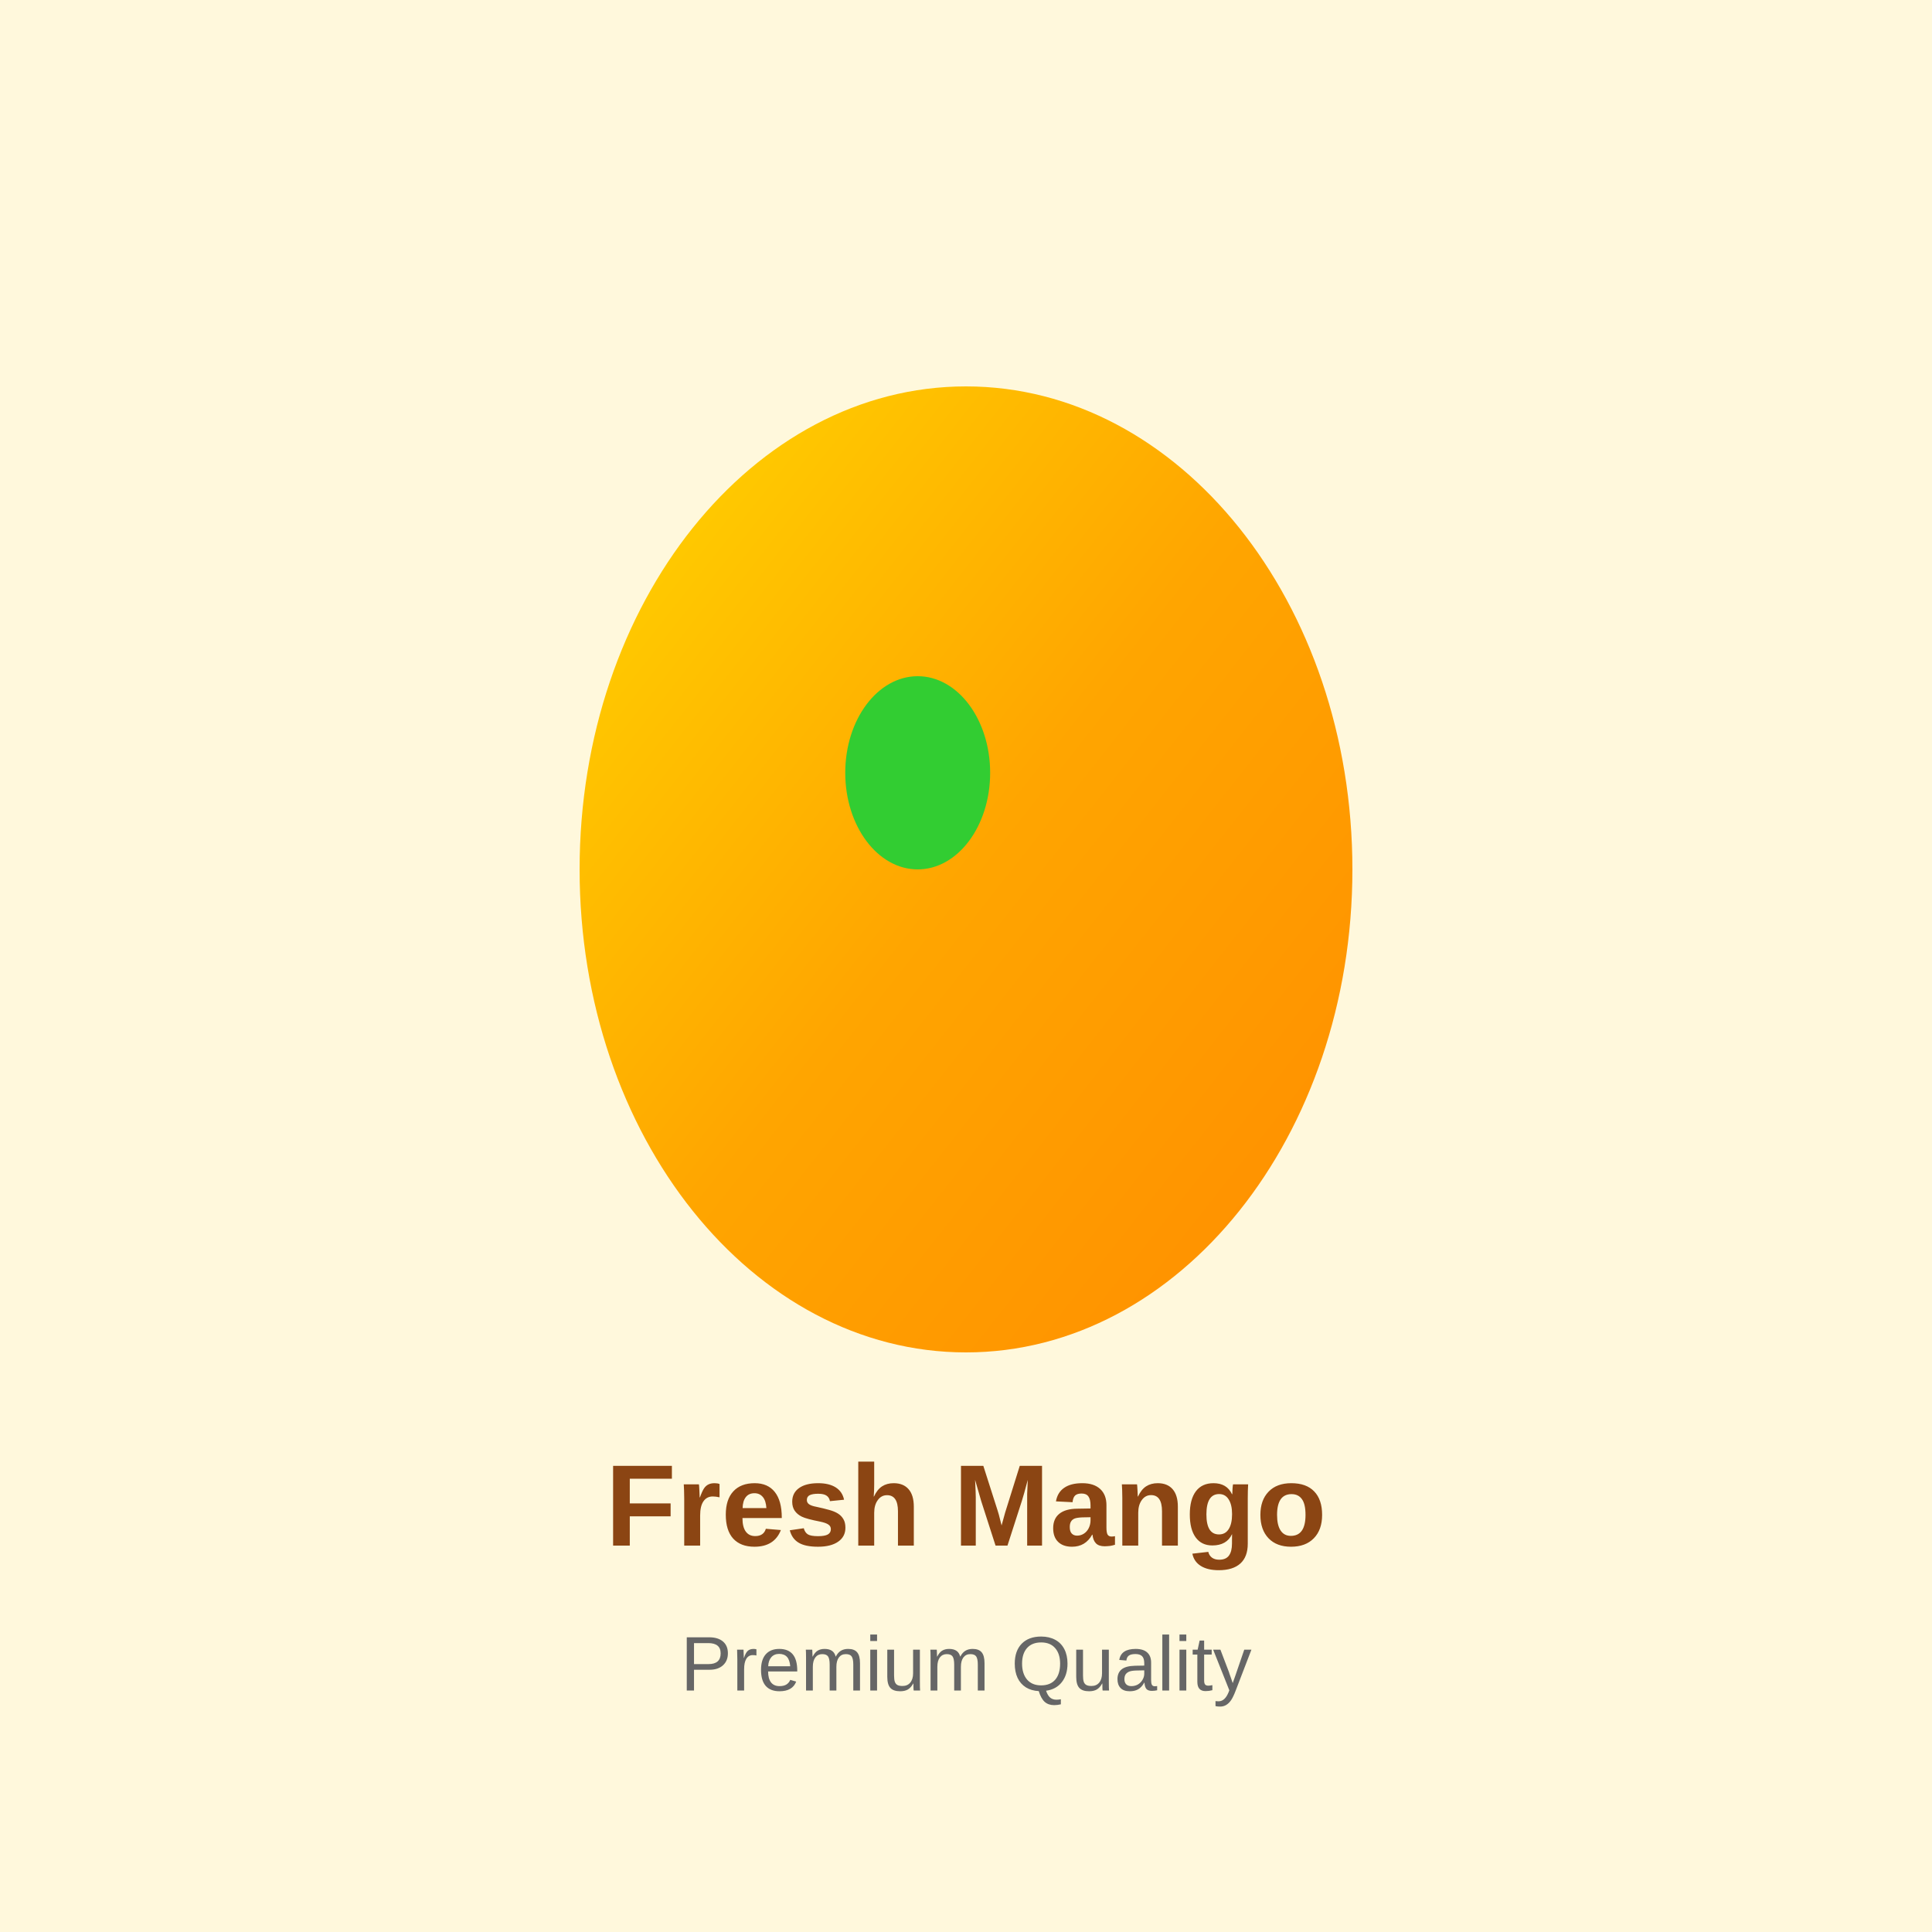
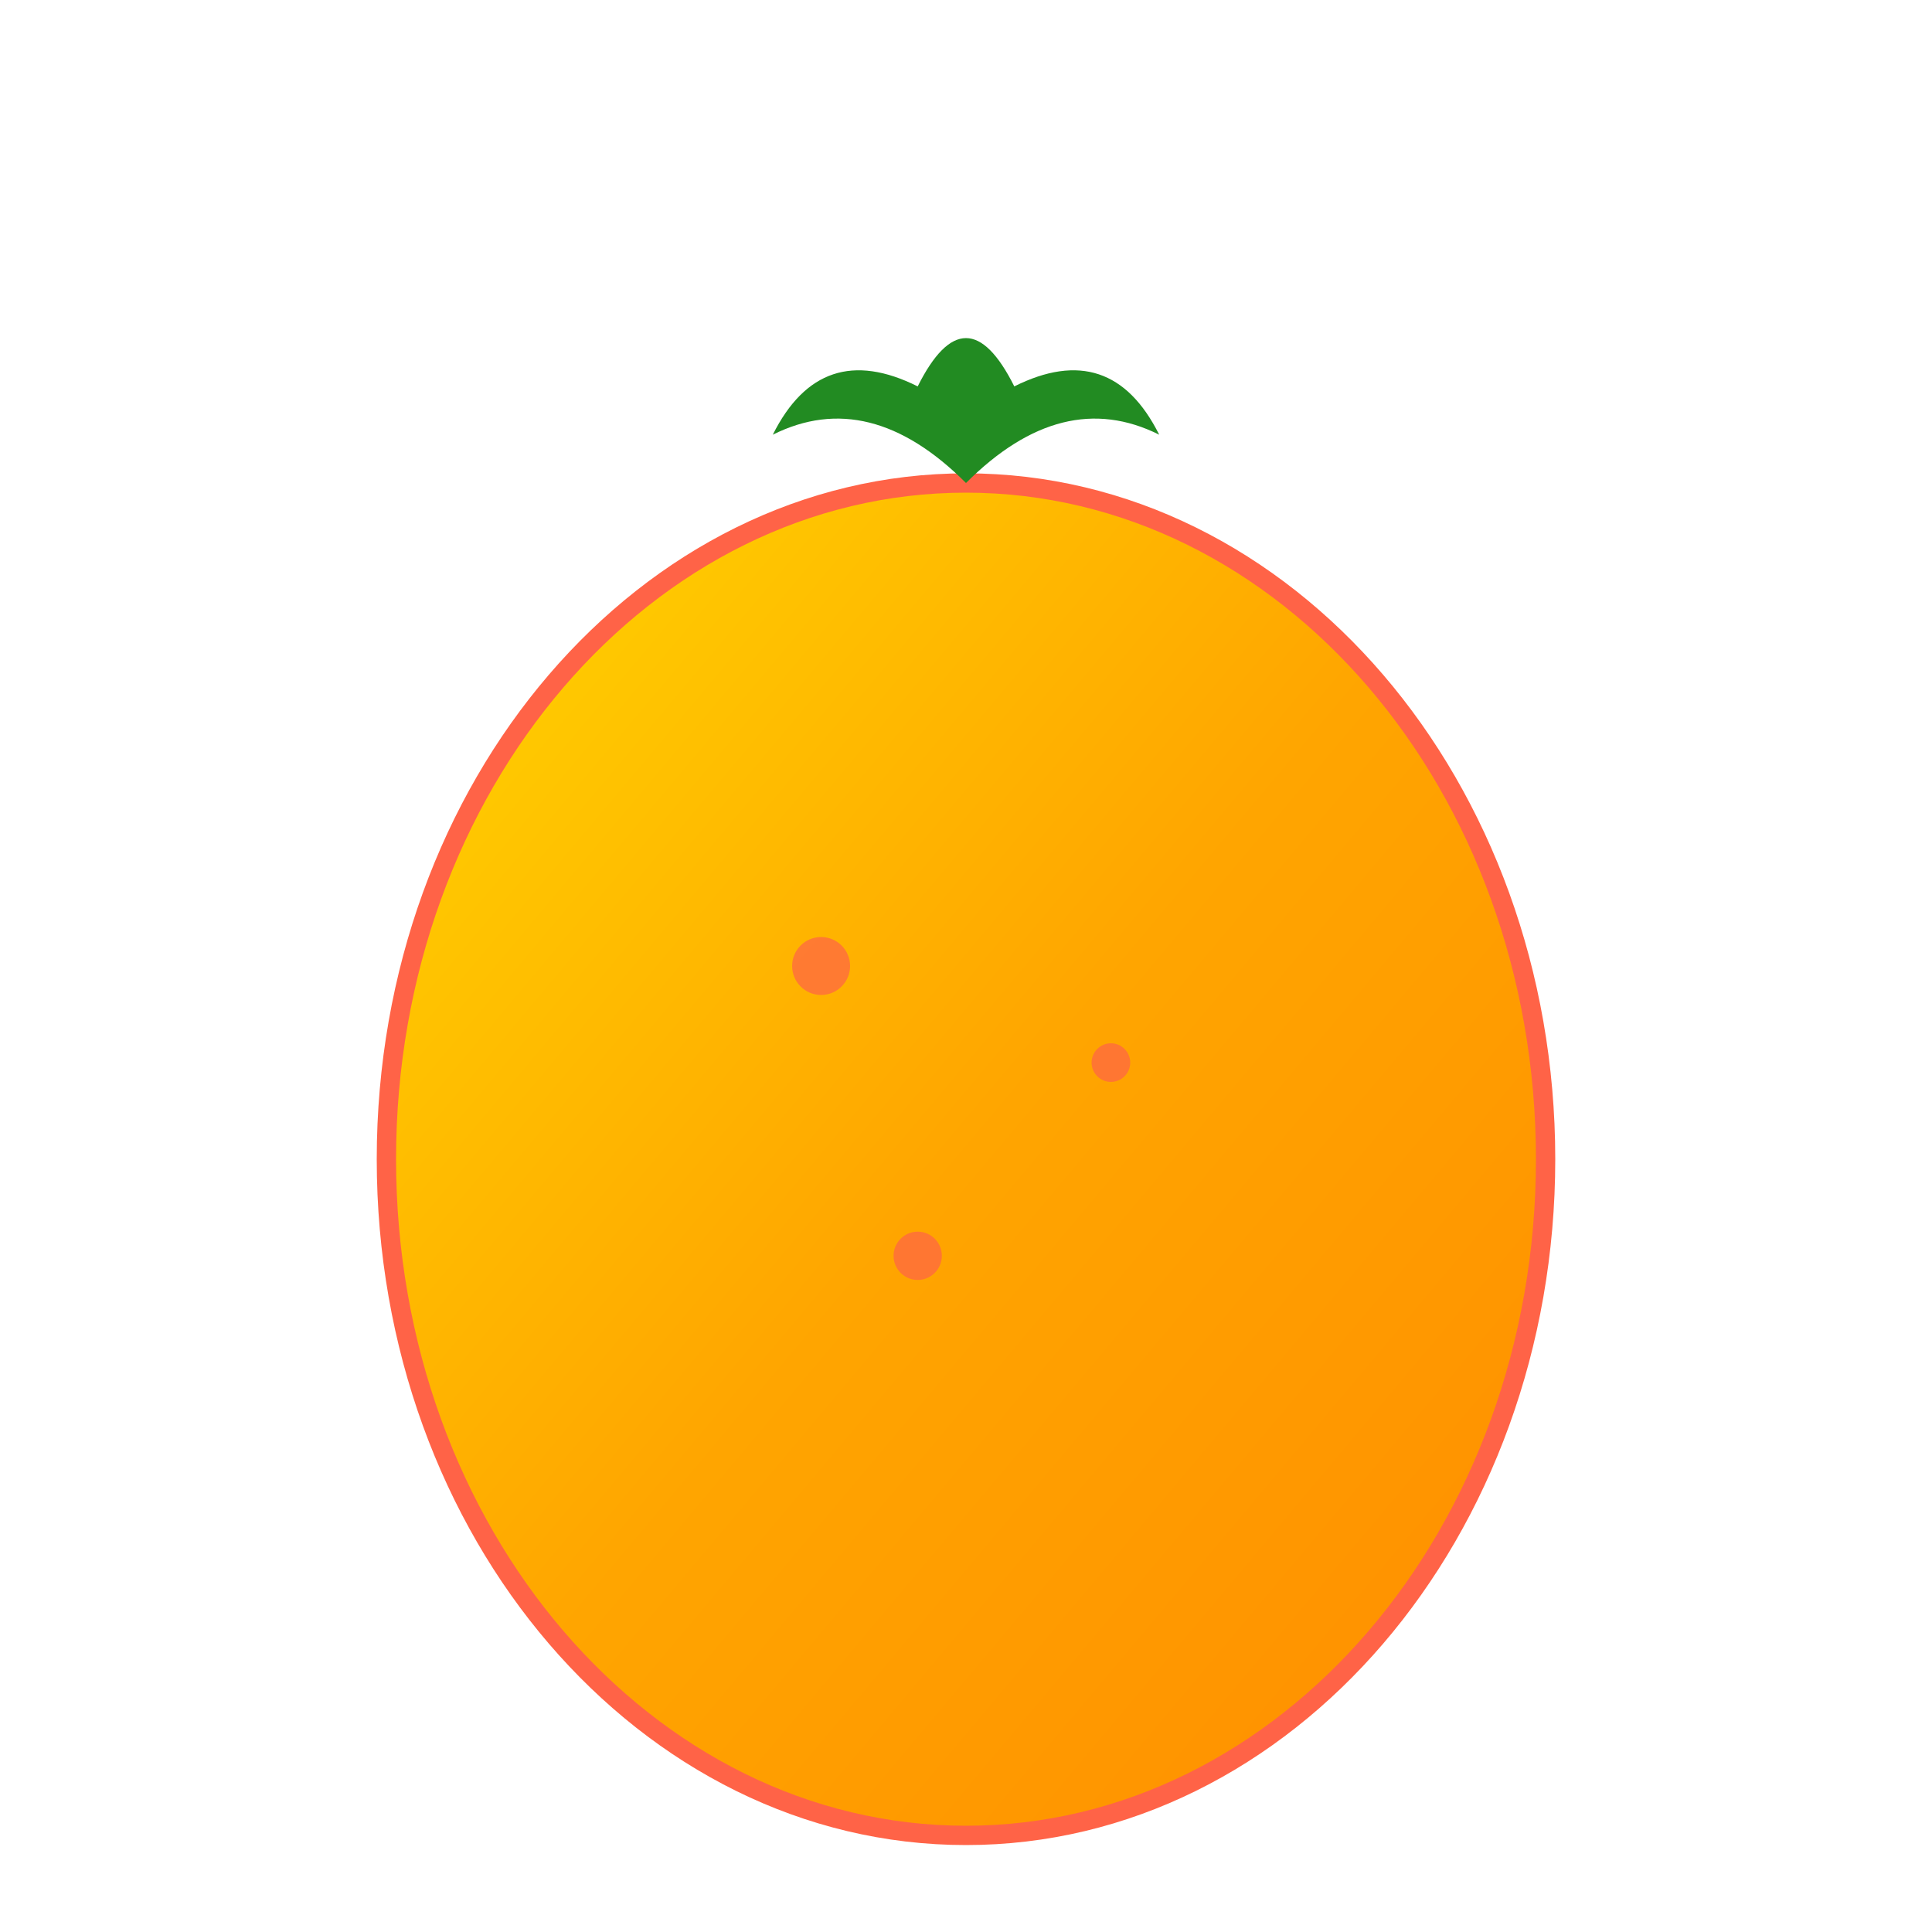
- <svg xmlns="http://www.w3.org/2000/svg" width="400" height="400">
+ <svg xmlns="http://www.w3.org/2000/svg" width="200" height="200" viewBox="0 0 200 200">
  <defs>
    <linearGradient id="mangoGradient" x1="0%" y1="0%" x2="100%" y2="100%">
      <stop offset="0%" style="stop-color:#FFD700;stop-opacity:1" />
      <stop offset="50%" style="stop-color:#FFA500;stop-opacity:1" />
      <stop offset="100%" style="stop-color:#FF8C00;stop-opacity:1" />
    </linearGradient>
  </defs>
-   <rect width="400" height="400" fill="#FFF8DC" />
-   <ellipse cx="200" cy="180" rx="80" ry="100" fill="url(#mangoGradient)" />
-   <ellipse cx="190" cy="160" rx="15" ry="20" fill="#32CD32" />
-   <text x="200" y="320" font-family="Arial, sans-serif" font-size="24" font-weight="bold" text-anchor="middle" fill="#8B4513">Fresh Mango</text>
-   <text x="200" y="350" font-family="Arial, sans-serif" font-size="16" text-anchor="middle" fill="#666">Premium Quality</text>
+   <ellipse cx="100" cy="120" rx="60" ry="70" fill="url(#mangoGradient)" stroke="#FF6347" stroke-width="2" />
+   <path d="M 100 50 Q 90 40 80 45 Q 85 35 95 40 Q 100 30 105 40 Q 115 35 120 45 Q 110 40 100 50" fill="#228B22" />
+   <circle cx="85" cy="100" r="3" fill="#FF6347" opacity="0.7" />
+   <circle cx="115" cy="110" r="2" fill="#FF6347" opacity="0.7" />
+   <circle cx="95" cy="130" r="2.5" fill="#FF6347" opacity="0.7" />
</svg>
